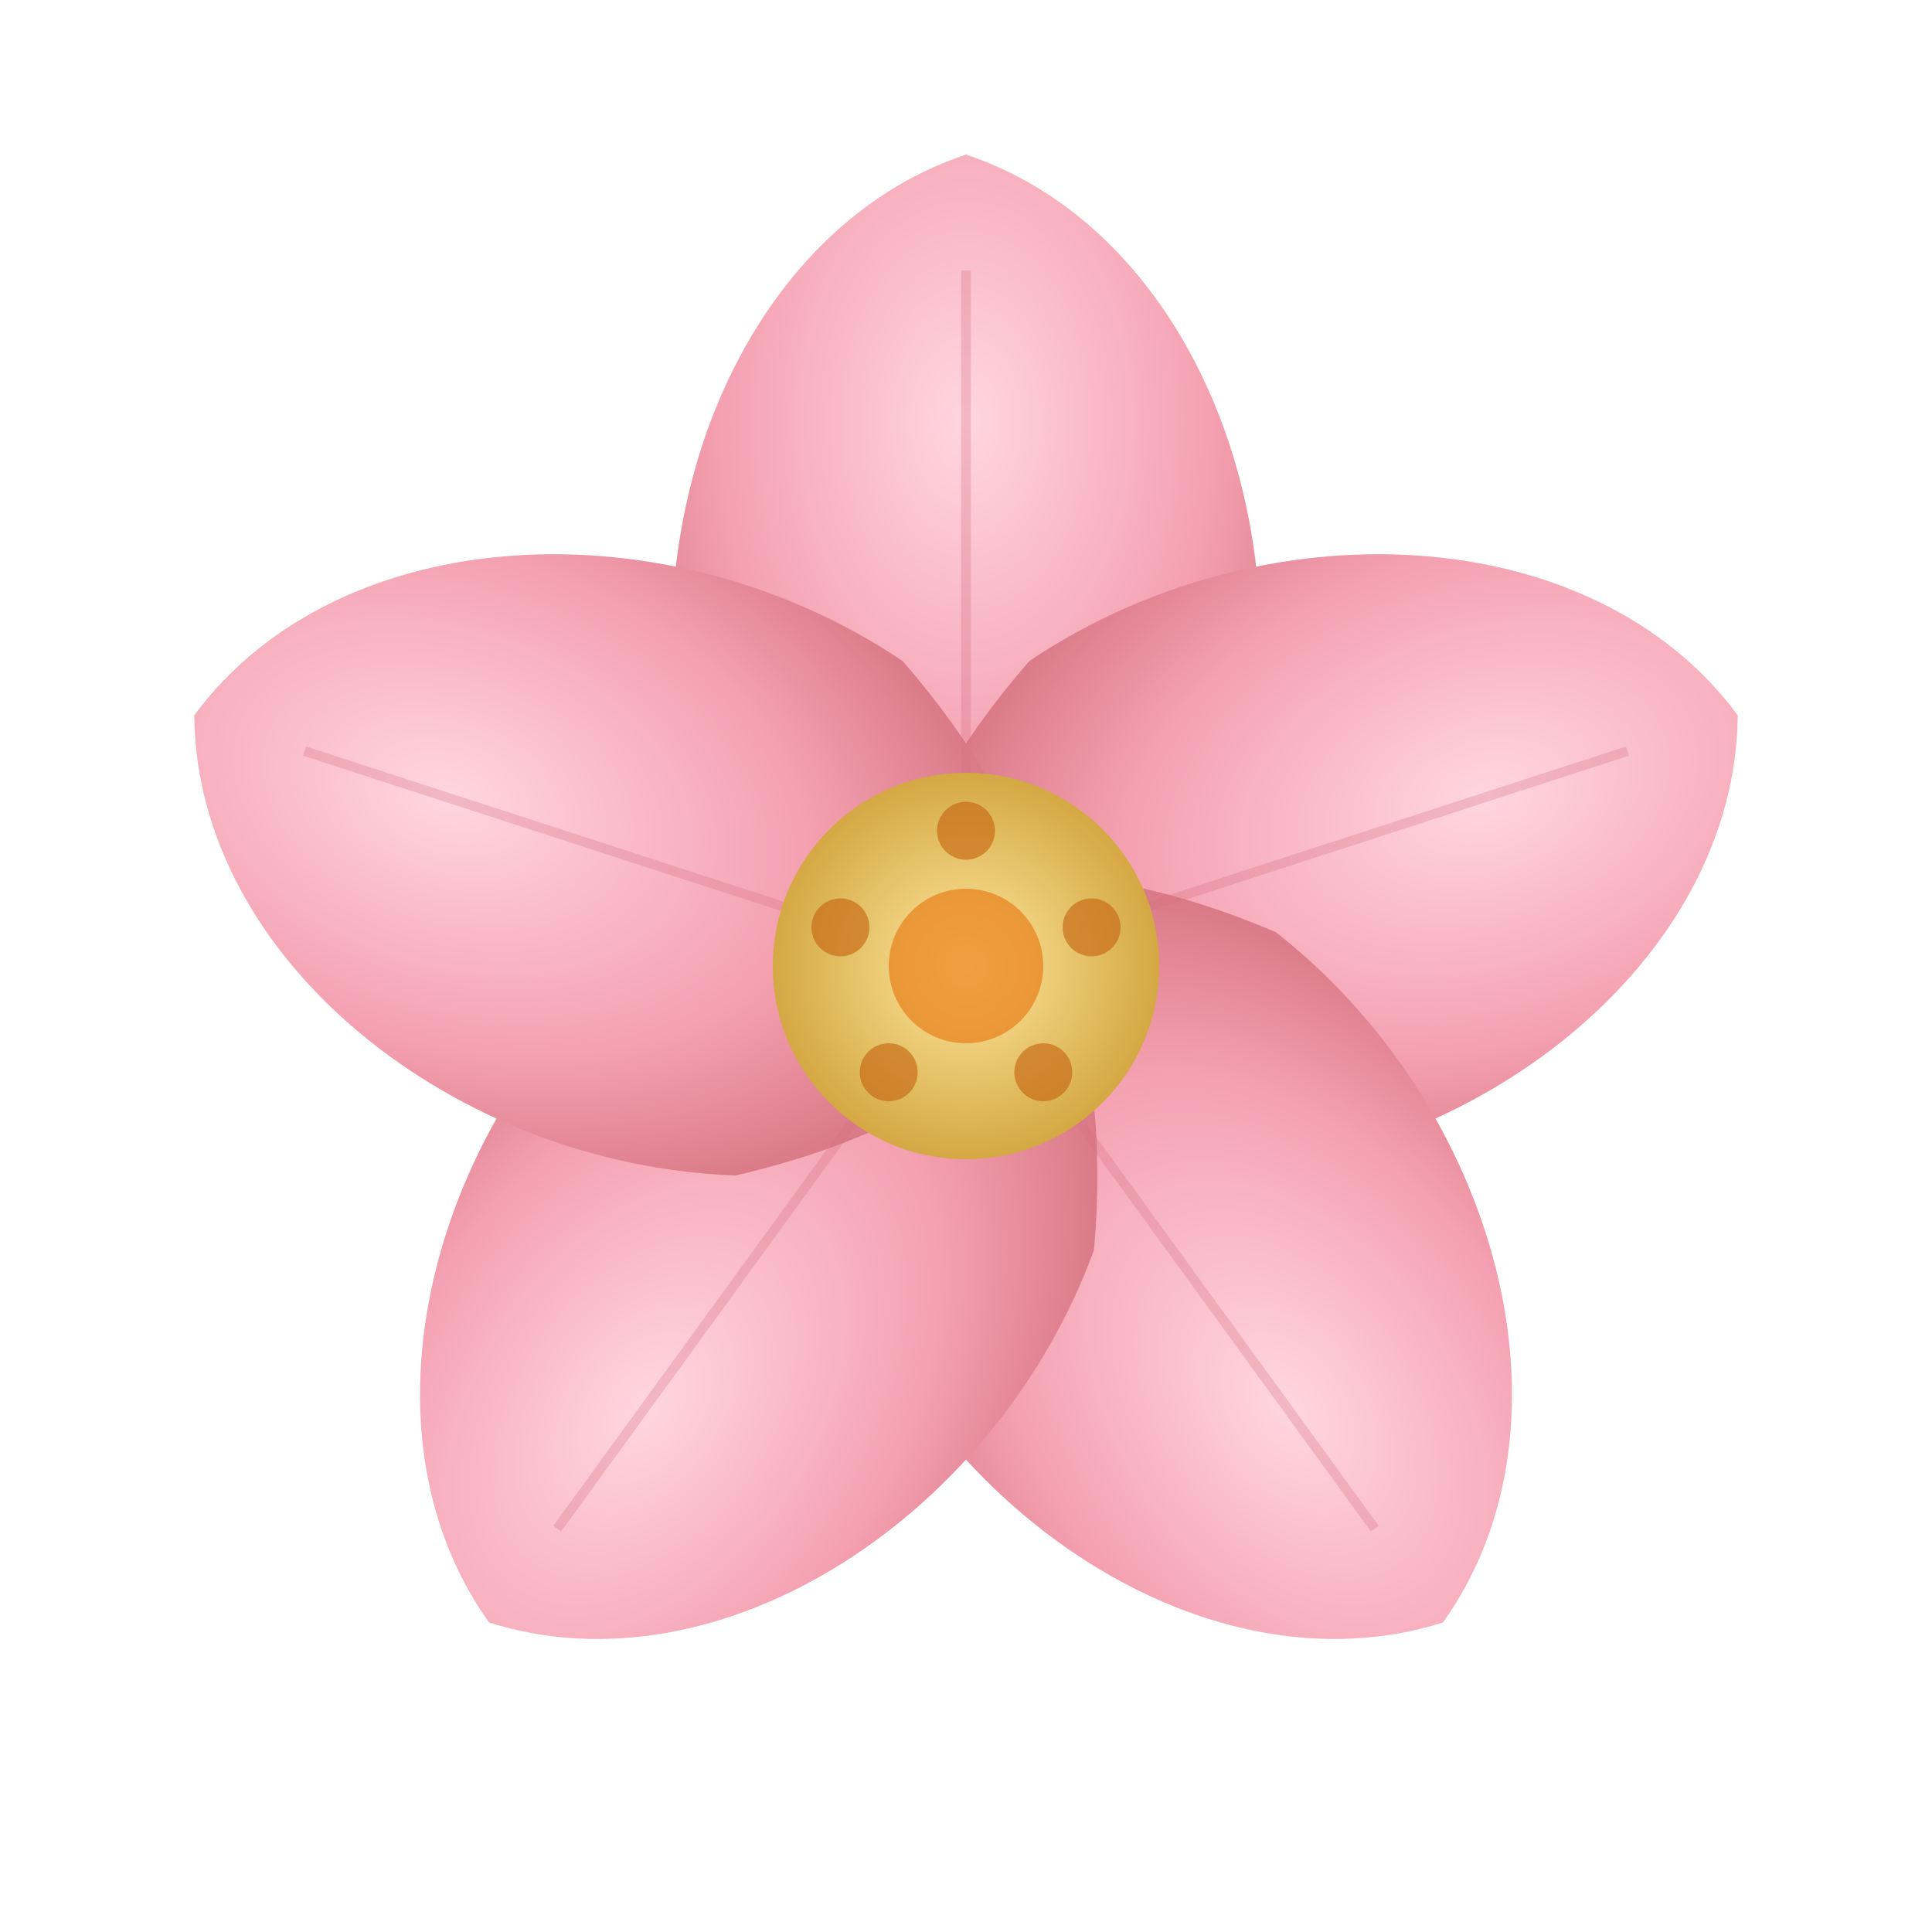
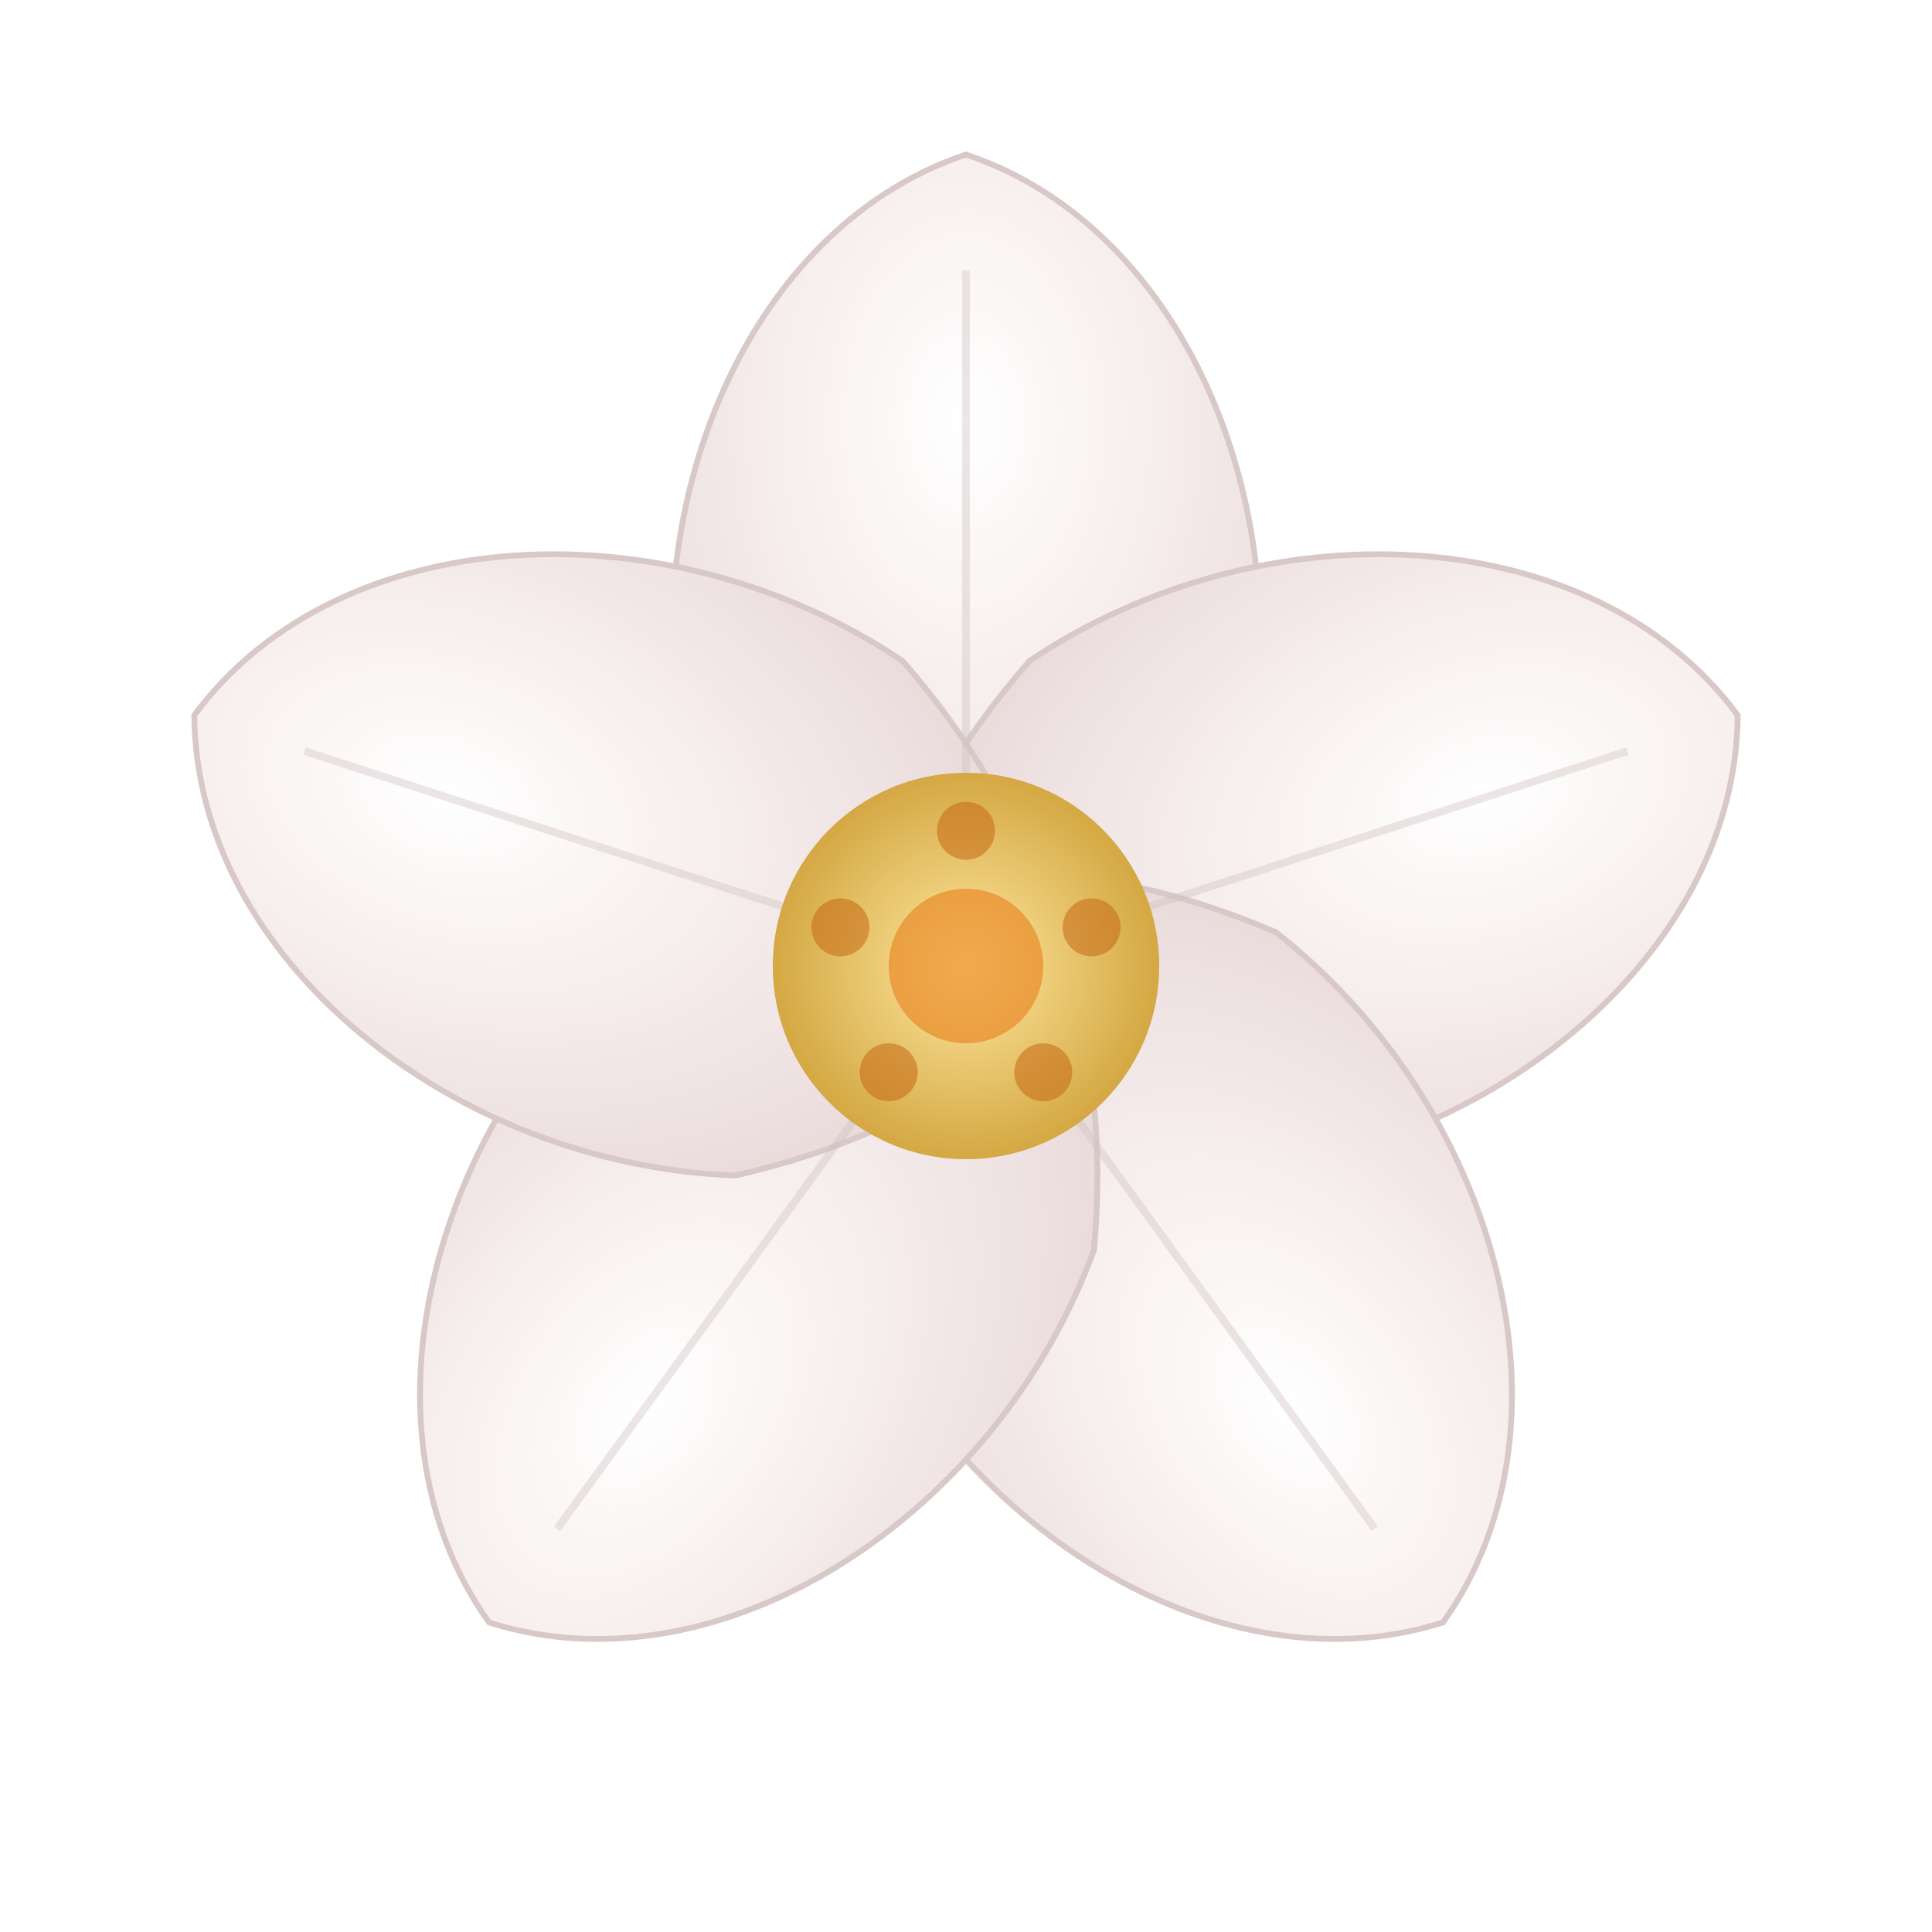
<svg xmlns="http://www.w3.org/2000/svg" viewBox="0 0 100 100">
  <defs>
    <radialGradient id="p" cx="50%" cy="30%" r="70%">
-       <stop offset="0%" stop-color="#FFD6E0" />
-       <stop offset="60%" stop-color="#F4A0B0" />
-       <stop offset="100%" stop-color="#D4707E" />
+       <stop offset="0%" stop-color="#FFFFFF" />
+       <stop offset="40%" stop-color="#F8F0F0" />
+       <stop offset="100%" stop-color="#E8D8D8" />
    </radialGradient>
    <radialGradient id="c" cx="50%" cy="50%" r="50%">
      <stop offset="0%" stop-color="#FFE8A0" />
      <stop offset="100%" stop-color="#D4A843" />
    </radialGradient>
  </defs>
  <g transform="translate(50,50)">
-     <path d="M0,-42 C12,-38 18,-22 14,-8 C8,2 2,4 0,4 C-2,4 -8,2 -14,-8 C-18,-22 -12,-38 0,-42Z" fill="url(#p)" transform="rotate(0)" />
-     <path d="M0,-42 C12,-38 18,-22 14,-8 C8,2 2,4 0,4 C-2,4 -8,2 -14,-8 C-18,-22 -12,-38 0,-42Z" fill="url(#p)" transform="rotate(72)" />
-     <path d="M0,-42 C12,-38 18,-22 14,-8 C8,2 2,4 0,4 C-2,4 -8,2 -14,-8 C-18,-22 -12,-38 0,-42Z" fill="url(#p)" transform="rotate(144)" />
-     <path d="M0,-42 C12,-38 18,-22 14,-8 C8,2 2,4 0,4 C-2,4 -8,2 -14,-8 C-18,-22 -12,-38 0,-42Z" fill="url(#p)" transform="rotate(216)" />
-     <path d="M0,-42 C12,-38 18,-22 14,-8 C8,2 2,4 0,4 C-2,4 -8,2 -14,-8 C-18,-22 -12,-38 0,-42Z" fill="url(#p)" transform="rotate(288)" />
-     <line x1="0" y1="-6" x2="0" y2="-36" stroke="#D4707E" stroke-width="0.5" opacity="0.3" transform="rotate(0)" />
-     <line x1="0" y1="-6" x2="0" y2="-36" stroke="#D4707E" stroke-width="0.5" opacity="0.3" transform="rotate(72)" />
-     <line x1="0" y1="-6" x2="0" y2="-36" stroke="#D4707E" stroke-width="0.5" opacity="0.3" transform="rotate(144)" />
-     <line x1="0" y1="-6" x2="0" y2="-36" stroke="#D4707E" stroke-width="0.5" opacity="0.3" transform="rotate(216)" />
-     <line x1="0" y1="-6" x2="0" y2="-36" stroke="#D4707E" stroke-width="0.5" opacity="0.3" transform="rotate(288)" />
+     <path d="M0,-42 C12,-38 18,-22 14,-8 C8,2 2,4 0,4 C-2,4 -8,2 -14,-8 C-18,-22 -12,-38 0,-42Z" fill="url(#p)" stroke="#D8C8C8" stroke-width="0.3" transform="rotate(0)" />
+     <path d="M0,-42 C12,-38 18,-22 14,-8 C8,2 2,4 0,4 C-2,4 -8,2 -14,-8 C-18,-22 -12,-38 0,-42Z" fill="url(#p)" stroke="#D8C8C8" stroke-width="0.3" transform="rotate(72)" />
+     <path d="M0,-42 C12,-38 18,-22 14,-8 C8,2 2,4 0,4 C-2,4 -8,2 -14,-8 C-18,-22 -12,-38 0,-42Z" fill="url(#p)" stroke="#D8C8C8" stroke-width="0.3" transform="rotate(144)" />
+     <path d="M0,-42 C12,-38 18,-22 14,-8 C8,2 2,4 0,4 C-2,4 -8,2 -14,-8 C-18,-22 -12,-38 0,-42Z" fill="url(#p)" stroke="#D8C8C8" stroke-width="0.3" transform="rotate(216)" />
+     <path d="M0,-42 C12,-38 18,-22 14,-8 C8,2 2,4 0,4 C-2,4 -8,2 -14,-8 C-18,-22 -12,-38 0,-42Z" fill="url(#p)" stroke="#D8C8C8" stroke-width="0.3" transform="rotate(288)" />
+     <line x1="0" y1="-6" x2="0" y2="-36" stroke="#D0C0C0" stroke-width="0.4" opacity="0.4" transform="rotate(0)" />
+     <line x1="0" y1="-6" x2="0" y2="-36" stroke="#D0C0C0" stroke-width="0.4" opacity="0.4" transform="rotate(72)" />
+     <line x1="0" y1="-6" x2="0" y2="-36" stroke="#D0C0C0" stroke-width="0.4" opacity="0.4" transform="rotate(144)" />
+     <line x1="0" y1="-6" x2="0" y2="-36" stroke="#D0C0C0" stroke-width="0.4" opacity="0.4" transform="rotate(216)" />
+     <line x1="0" y1="-6" x2="0" y2="-36" stroke="#D0C0C0" stroke-width="0.4" opacity="0.4" transform="rotate(288)" />
    <circle cx="0" cy="0" r="10" fill="url(#c)" />
-     <circle cx="0" cy="-7" r="1.5" fill="#C4600C" opacity="0.6" />
-     <circle cx="6.5" cy="-2" r="1.5" fill="#C4600C" opacity="0.6" />
-     <circle cx="4" cy="5.5" r="1.5" fill="#C4600C" opacity="0.6" />
-     <circle cx="-4" cy="5.5" r="1.5" fill="#C4600C" opacity="0.6" />
-     <circle cx="-6.5" cy="-2" r="1.5" fill="#C4600C" opacity="0.6" />
-     <circle cx="0" cy="0" r="4" fill="#E8801A" opacity="0.7" />
+     <circle cx="0" cy="-7" r="1.5" fill="#C4600C" opacity="0.5" />
+     <circle cx="6.5" cy="-2" r="1.5" fill="#C4600C" opacity="0.5" />
+     <circle cx="4" cy="5.5" r="1.5" fill="#C4600C" opacity="0.5" />
+     <circle cx="-4" cy="5.5" r="1.5" fill="#C4600C" opacity="0.5" />
+     <circle cx="-6.5" cy="-2" r="1.5" fill="#C4600C" opacity="0.5" />
+     <circle cx="0" cy="0" r="4" fill="#E8801A" opacity="0.6" />
  </g>
</svg>
